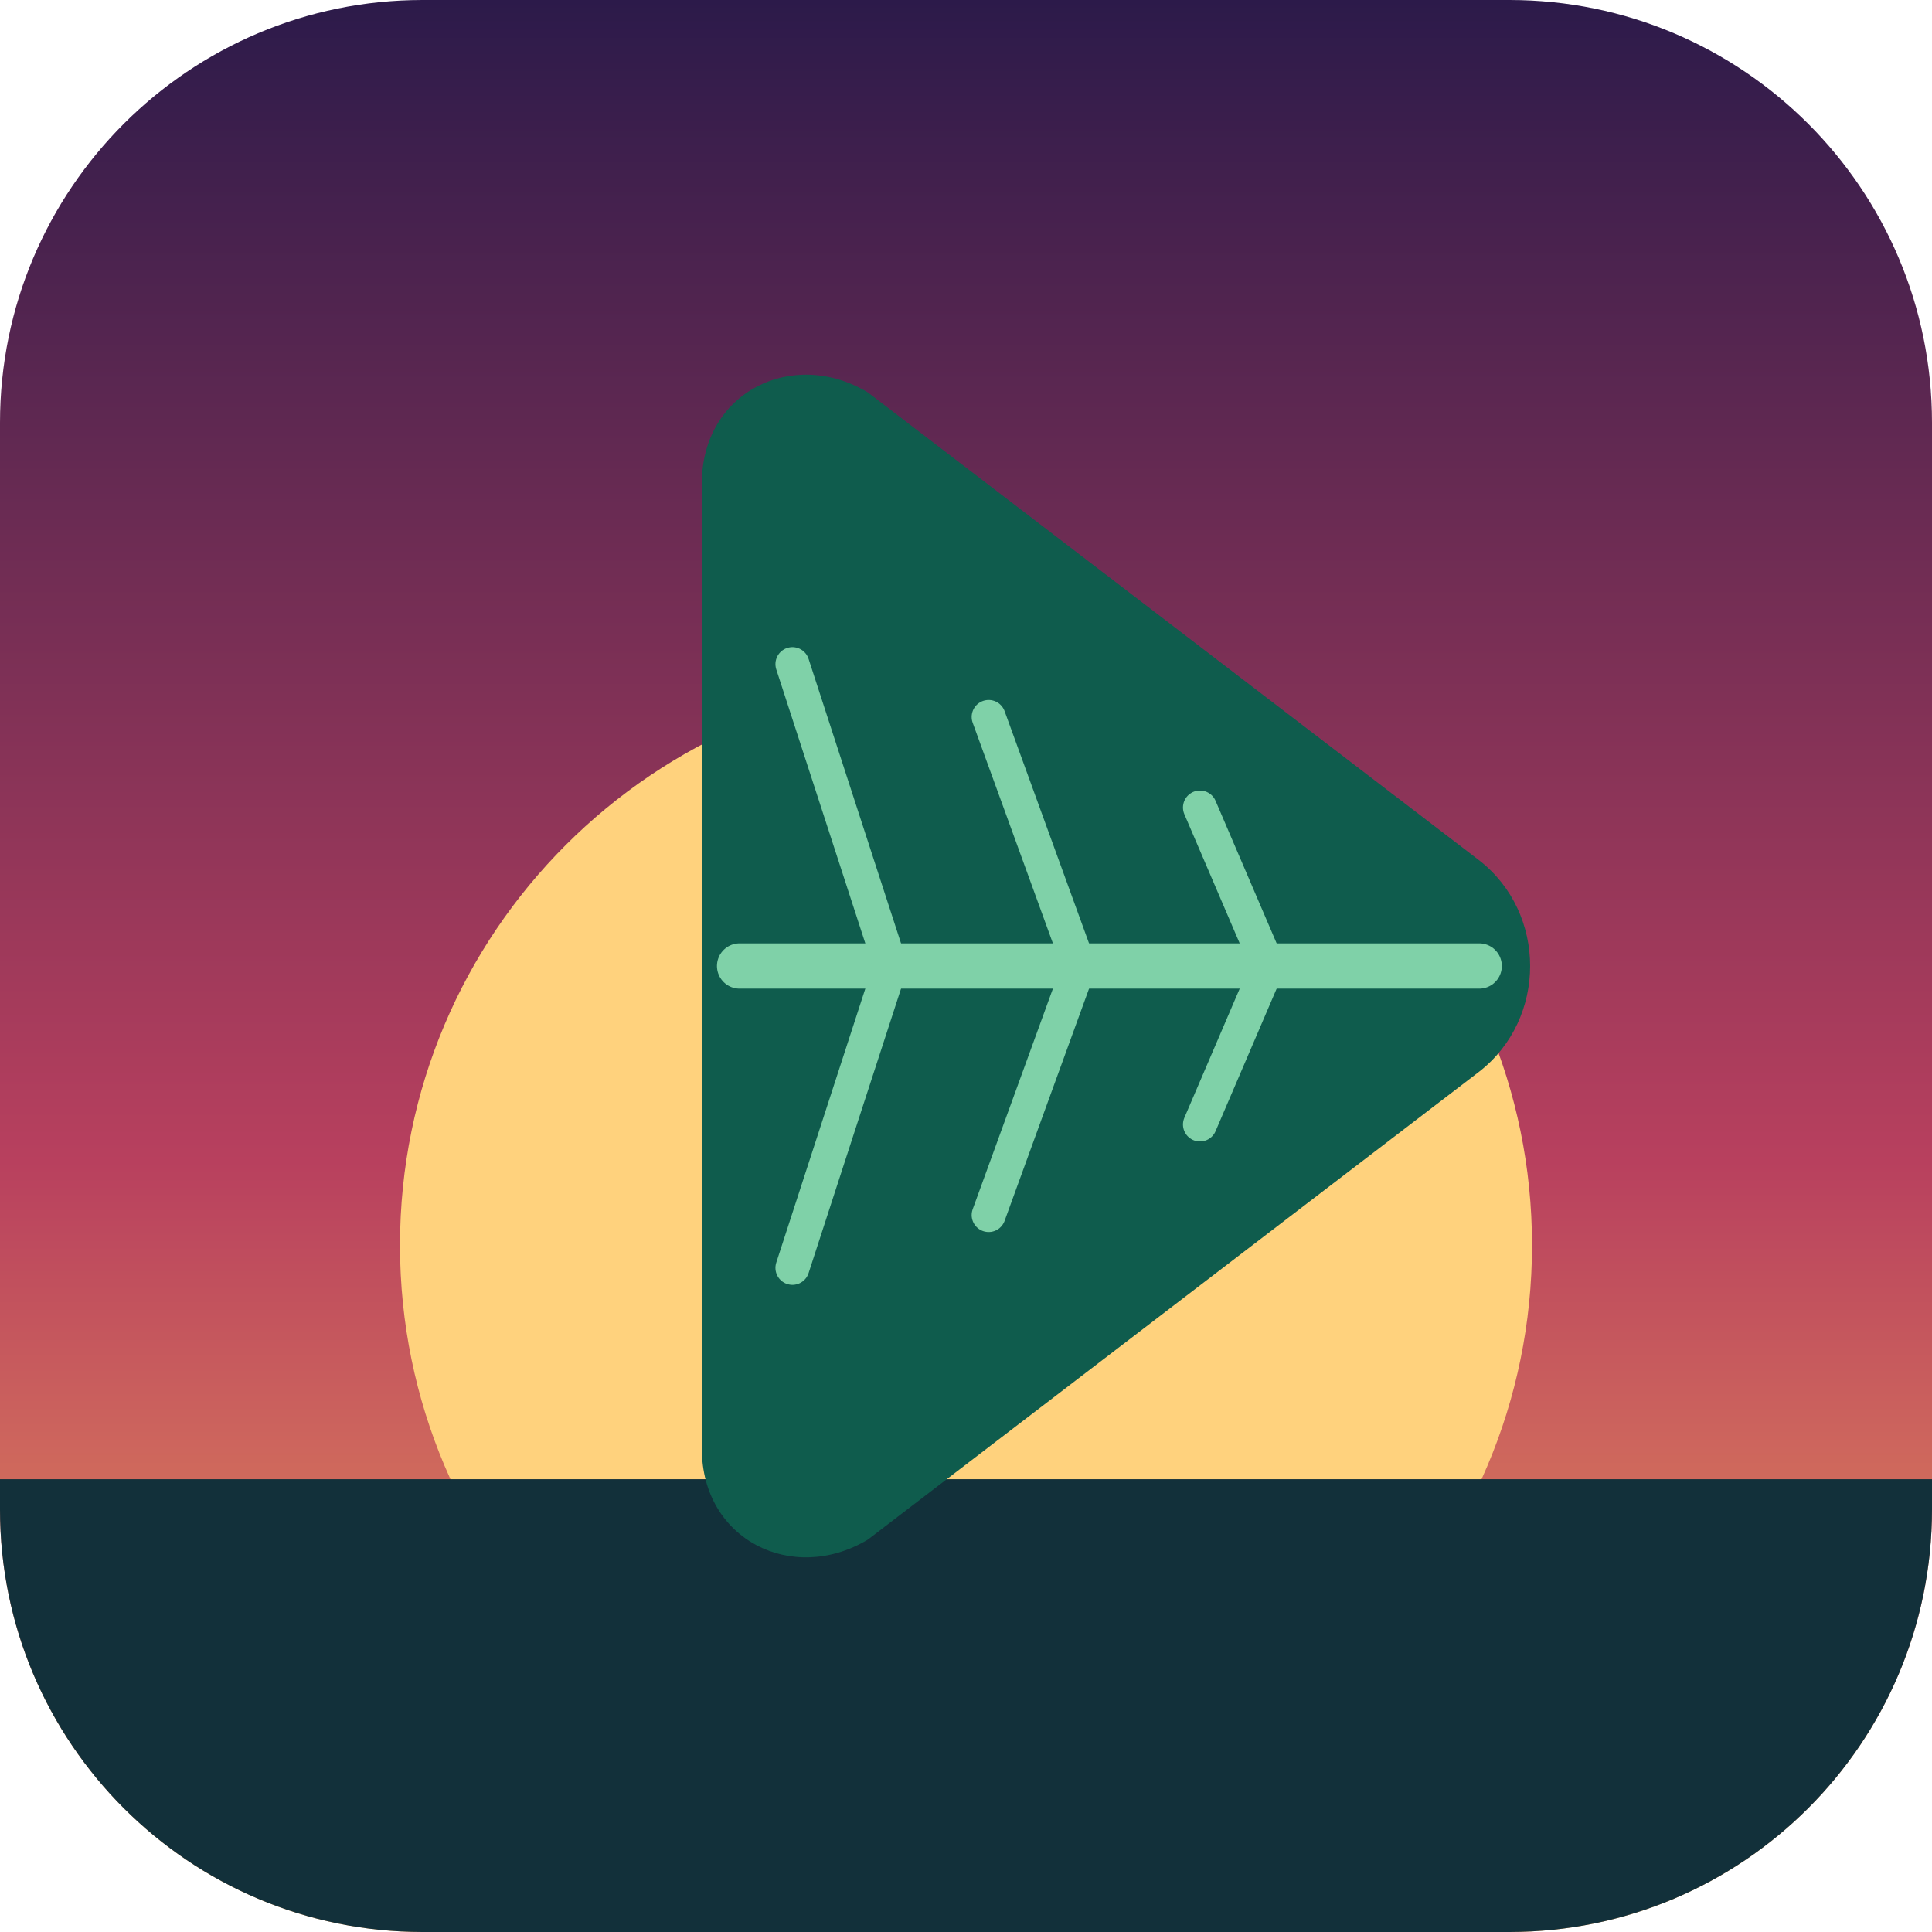
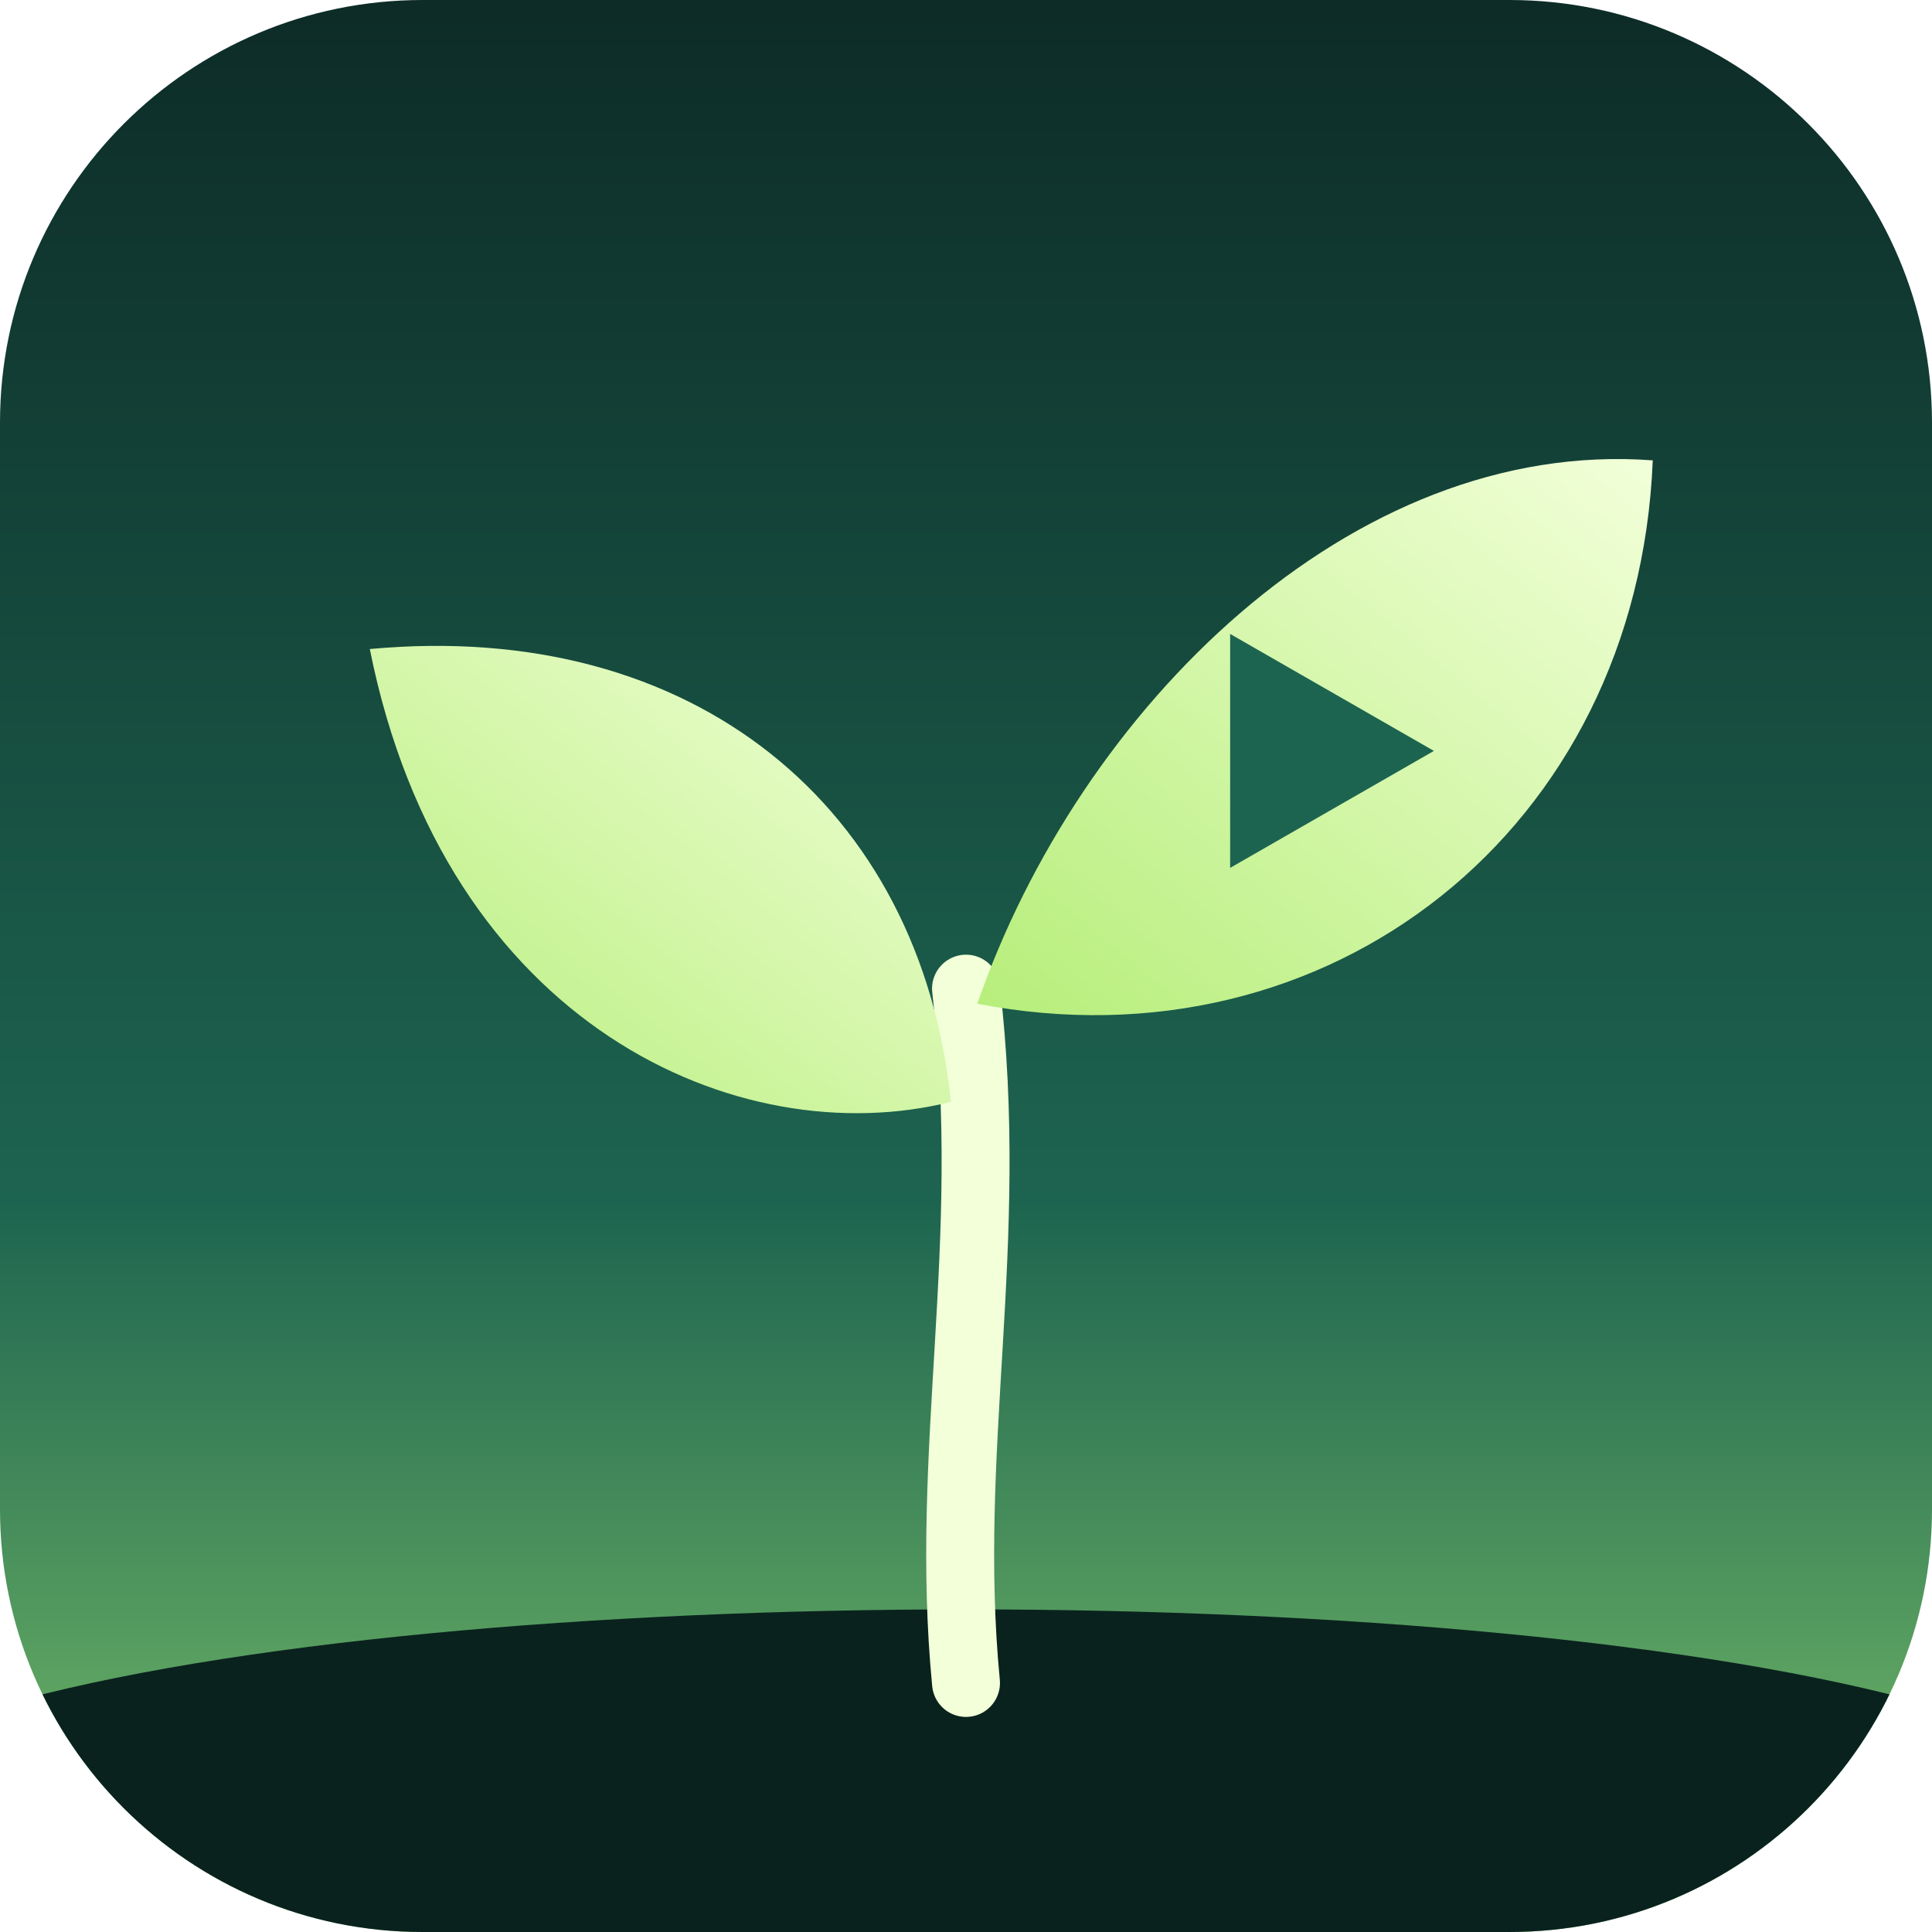
<svg xmlns="http://www.w3.org/2000/svg" viewBox="0 0 512 512">
  <defs>
    <linearGradient id="sky" x1="0" y1="0" x2="0" y2="1">
-       <stop offset="0" stop-color="#2b1a4a" />
-       <stop offset="0.6" stop-color="#b8405e" />
-       <stop offset="1" stop-color="#f2a65a" />
+       <stop offset="0" stop-color="#0d2b27" />
+       <stop offset="0.62" stop-color="#1d6450" />
+       <stop offset="1" stop-color="#7cc26a" />
+     </linearGradient>
+     <linearGradient id="leaf" x1="0" y1="1" x2="1" y2="0">
+       <stop offset="0" stop-color="#b6ee7a" />
+       <stop offset="1" stop-color="#f2ffd9" />
    </linearGradient>
    <clipPath id="tile">
      <rect width="512" height="512" rx="112" />
    </clipPath>
  </defs>
  <g clip-path="url(#tile)">
    <rect width="512" height="512" fill="url(#sky)" />
-     <circle cx="256" cy="330" r="150" fill="#ffd27d" />
-     <rect y="392" width="512" height="120" fill="#12303a" />
-     <path d="M186 128 C186 104 210 92 230 104 L392 228 C410 242 410 270 392 284 L230 408 C210 420 186 408 186 384 Z" fill="#0f5c4d" />
-     <path d="M196 256 H392" stroke="#7fd1a8" stroke-width="12" stroke-linecap="round" />
-     <path d="M236 256 L210 176 M286 256 L262 190 M336 256 L318 214 M236 256 L210 336 M286 256 L262 322 M336 256 L318 298" stroke="#7fd1a8" stroke-width="9" stroke-linecap="round" fill="none" />
+     <path d="M0 452 C 120 418, 392 418, 512 452 L 512 512 L 0 512 Z" fill="#0a221e" />
+     <path d="M256 446 C 250 384, 264 330, 256 262" stroke="#f2ffd9" stroke-width="18" stroke-linecap="round" fill="none" />
+     <path d="M252 292 C 196 306, 118 272, 98 172 C 184 164, 244 214, 252 292 Z" fill="url(#leaf)" />
+     <path d="M259 266 C 286 188, 358 116, 438 122 C 434 220, 352 284, 259 266 Z" fill="url(#leaf)" />
+     <path d="M326 168 L 380 199 L 326 230 Z" fill="#1d6450" />
  </g>
</svg>
